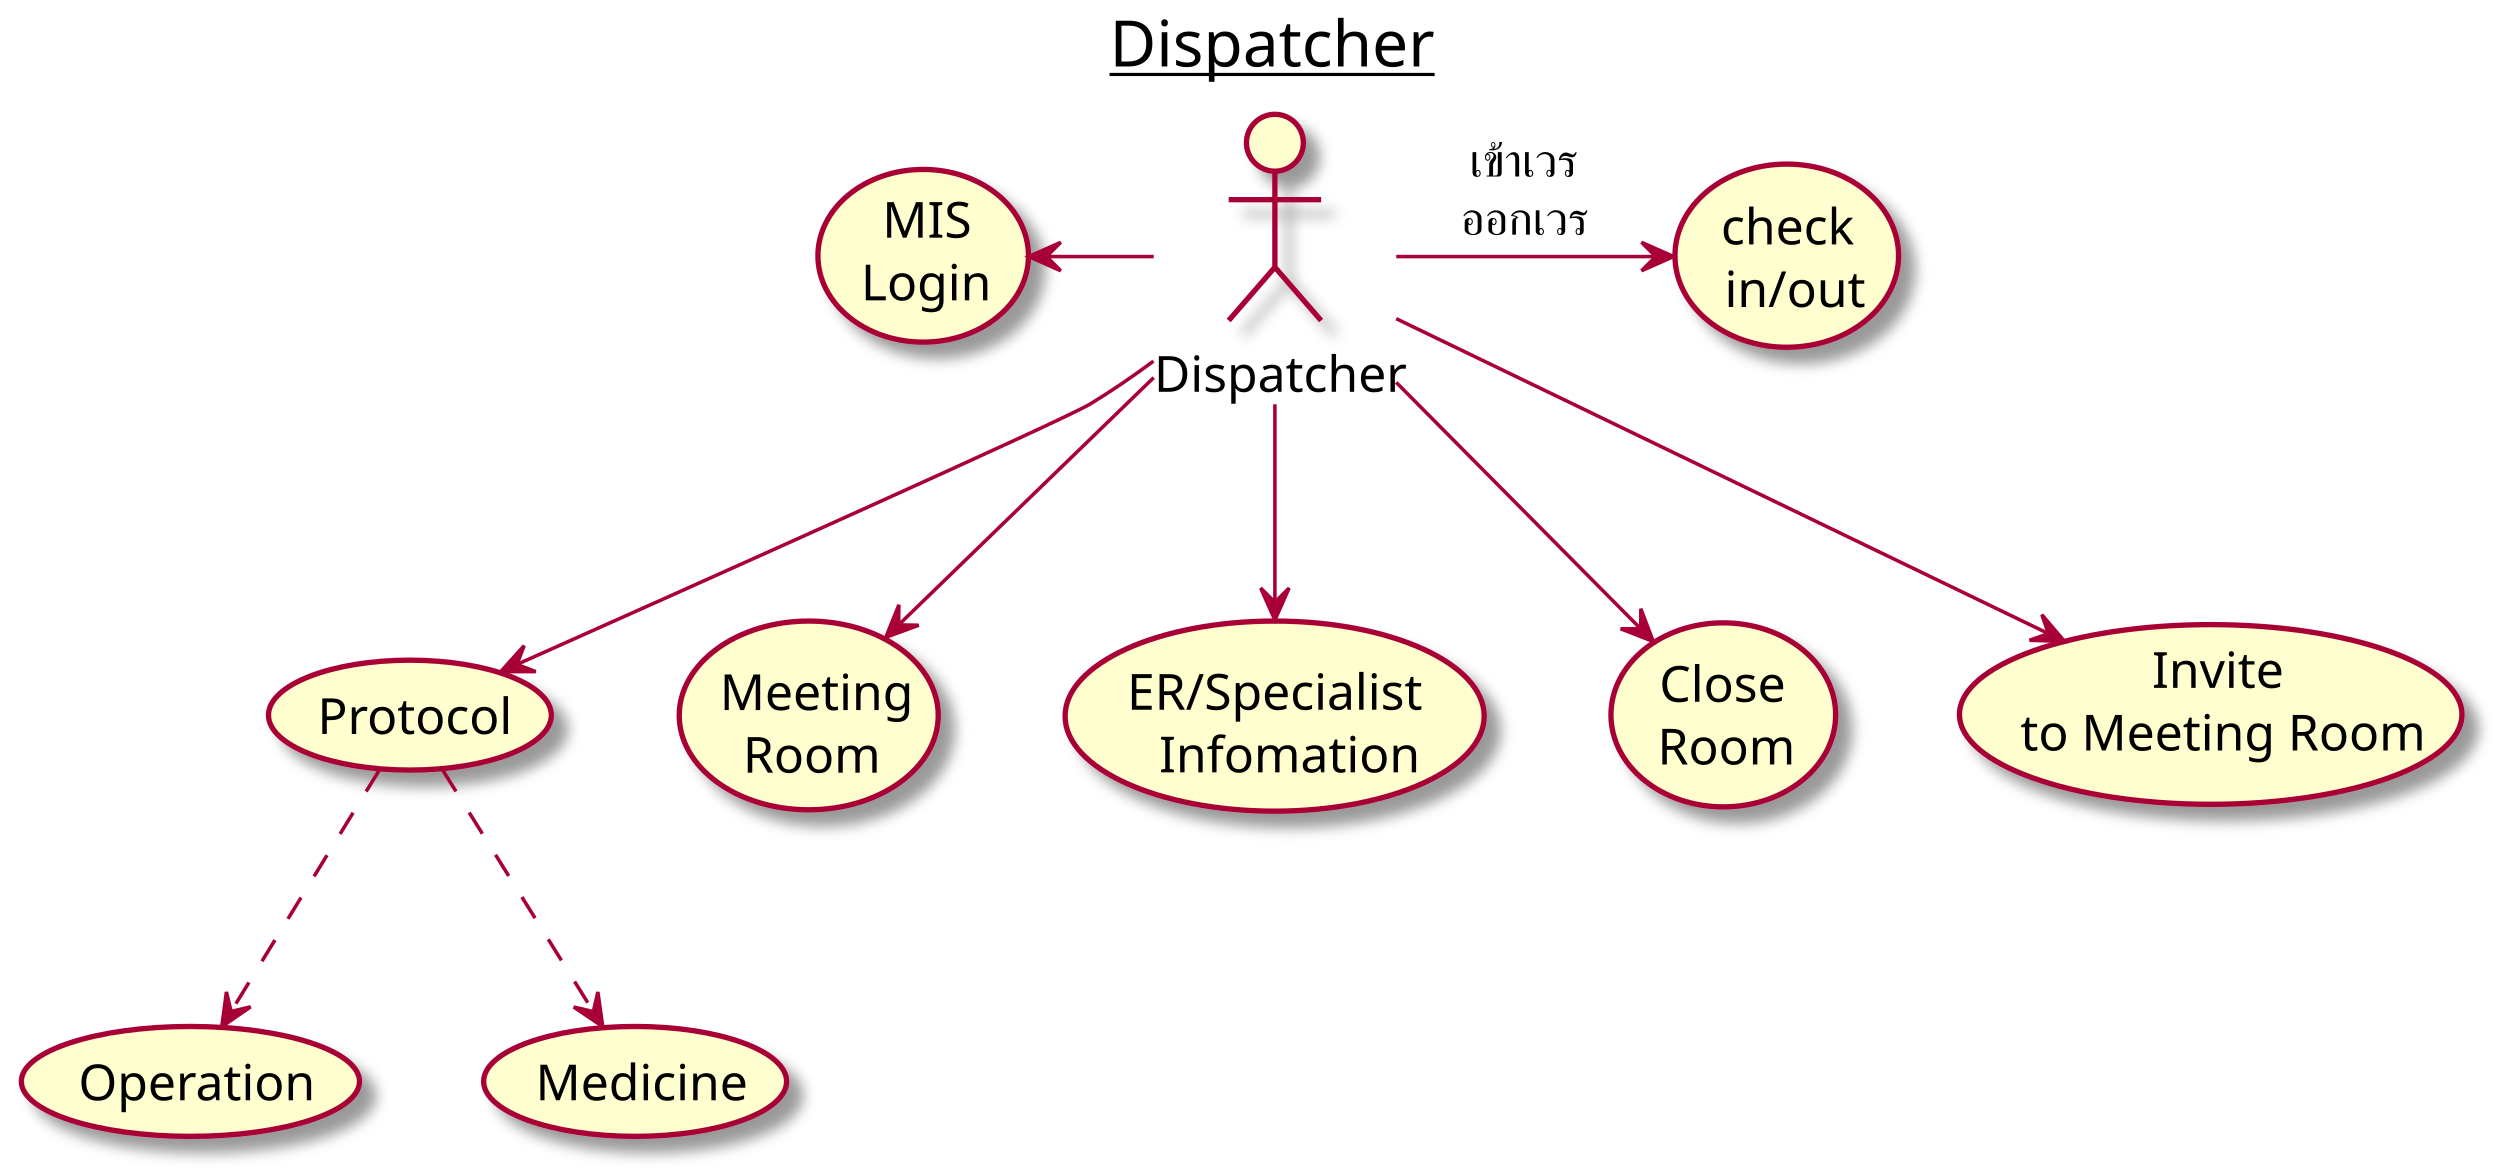
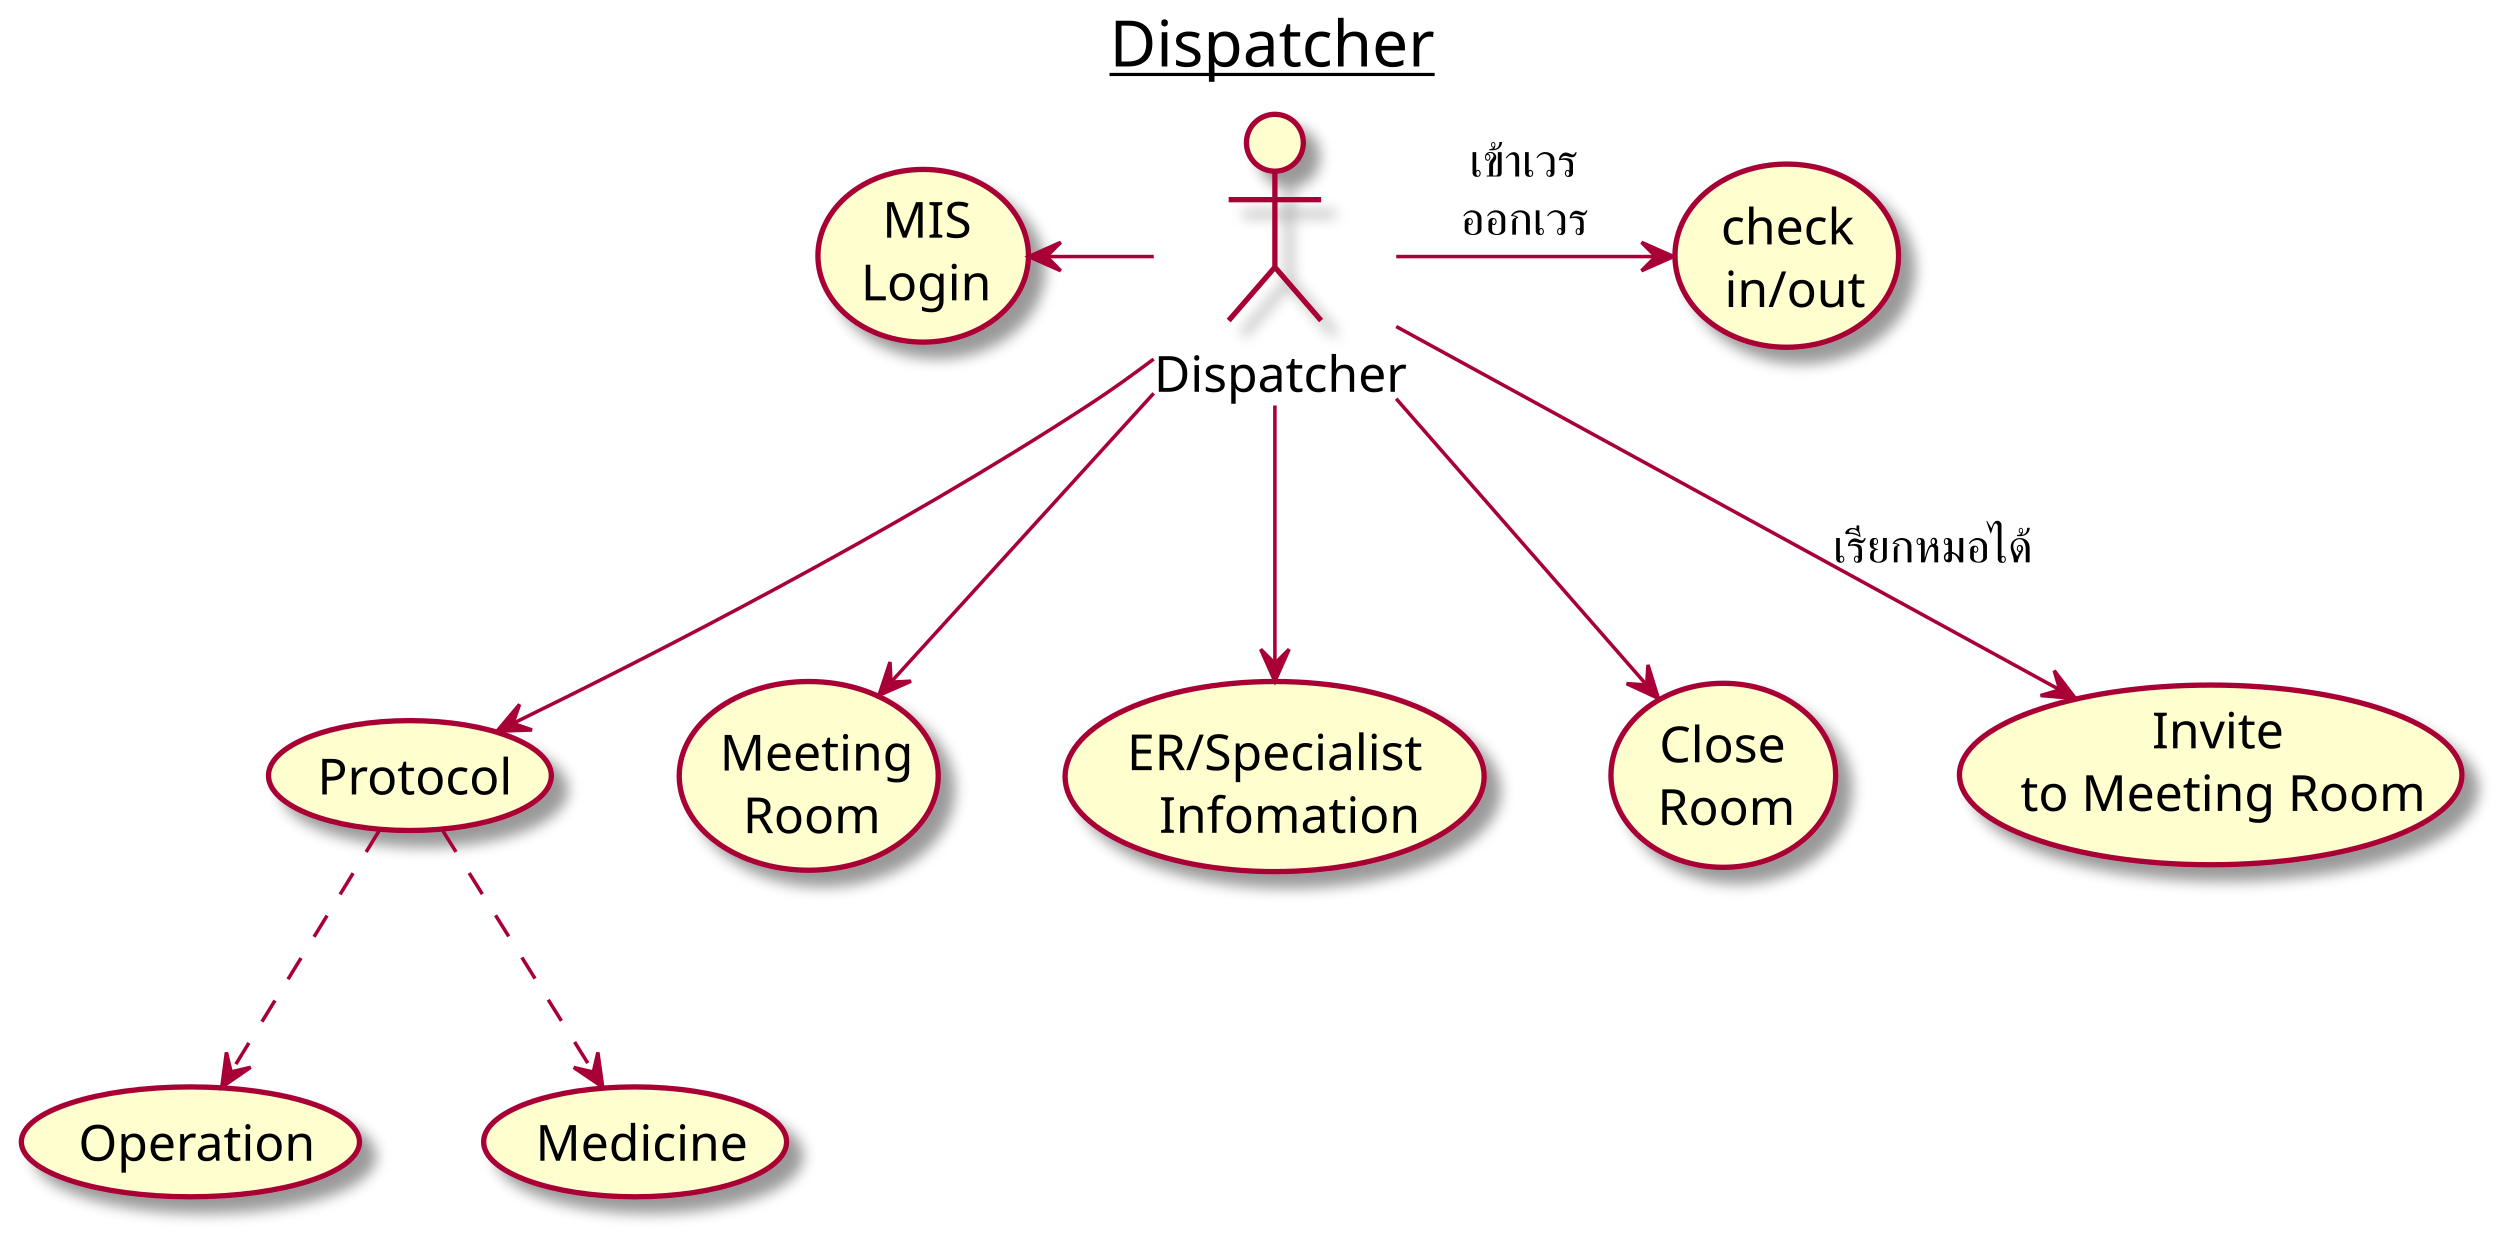
- <svg xmlns="http://www.w3.org/2000/svg" contentScriptType="application/ecmascript" contentStyleType="text/css" height="330px" preserveAspectRatio="none" style="width:703px;height:330px;" version="1.1" viewBox="0 0 703 330" width="703px" zoomAndPan="magnify">
+ <svg xmlns="http://www.w3.org/2000/svg" contentScriptType="application/ecmascript" contentStyleType="text/css" height="347px" preserveAspectRatio="none" style="width:703px;height:347px;" version="1.1" viewBox="0 0 703 347" width="703px" zoomAndPan="magnify">
  <defs>
-     <filter height="300%" id="f1v0h2d57xxkoy" width="300%" x="-1" y="-1">
+     <filter height="300%" id="f16wa633l4ev3f" width="300%" x="-1" y="-1">
      <feGaussianBlur result="blurOut" stdDeviation="2.0" />
      <feColorMatrix in="blurOut" result="blurOut2" type="matrix" values="0 0 0 0 0 0 0 0 0 0 0 0 0 0 0 0 0 0 .4 0" />
      <feOffset dx="4.0" dy="4.0" in="blurOut2" result="blurOut3" />
      <feBlend in="SourceGraphic" in2="blurOut3" mode="normal" />
    </filter>
  </defs>
  <g>
    <text fill="#000000" font-family="sans-serif" font-size="18" lengthAdjust="spacingAndGlyphs" text-decoration="underline" textLength="86" x="312" y="18.686">Dispatcher</text>
-     <ellipse cx="358.5" cy="40.141" fill="#FEFECE" filter="url(#f1v0h2d57xxkoy)" rx="8" ry="8" style="stroke: #A80036; stroke-width: 1.5;" />
-     <path d="M358.5,48.141 L358.5,75.141 M345.5,56.141 L371.5,56.141 M358.5,75.141 L345.5,90.141 M358.5,75.141 L371.5,90.141 " fill="none" filter="url(#f1v0h2d57xxkoy)" style="stroke: #A80036; stroke-width: 1.5;" />
+     <ellipse cx="358.5" cy="40.141" fill="#FEFECE" filter="url(#f16wa633l4ev3f)" rx="8" ry="8" style="stroke: #A80036; stroke-width: 1.5;" />
+     <path d="M358.5,48.141 L358.5,75.141 M345.5,56.141 L371.5,56.141 M358.5,75.141 L345.5,90.141 M358.5,75.141 L371.5,90.141 " fill="none" filter="url(#f16wa633l4ev3f)" style="stroke: #A80036; stroke-width: 1.5;" />
    <text fill="#000000" font-family="sans-serif" font-size="14" lengthAdjust="spacingAndGlyphs" textLength="68" x="324.5" y="110.174">Dispatcher</text>
-     <ellipse cx="115.27" cy="201.092" fill="#FEFECE" filter="url(#f1v0h2d57xxkoy)" rx="39.77" ry="15.452" style="stroke: #A80036; stroke-width: 1.5;" />
-     <text fill="#000000" font-family="sans-serif" font-size="14" lengthAdjust="spacingAndGlyphs" textLength="52" x="89.27" y="206.397">Protocol</text>
-     <ellipse cx="53.548" cy="304.092" fill="#FEFECE" filter="url(#f1v0h2d57xxkoy)" rx="47.548" ry="15.452" style="stroke: #A80036; stroke-width: 1.5;" />
-     <text fill="#000000" font-family="sans-serif" font-size="14" lengthAdjust="spacingAndGlyphs" textLength="63" x="22.048" y="309.397">Operation</text>
-     <ellipse cx="178.598" cy="304.092" fill="#FEFECE" filter="url(#f1v0h2d57xxkoy)" rx="42.598" ry="15.452" style="stroke: #A80036; stroke-width: 1.5;" />
-     <text fill="#000000" font-family="sans-serif" font-size="14" lengthAdjust="spacingAndGlyphs" textLength="56" x="150.598" y="309.397">Medicine</text>
-     <ellipse cx="502.442" cy="71.894" fill="#FEFECE" filter="url(#f1v0h2d57xxkoy)" rx="31.442" ry="25.753" style="stroke: #A80036; stroke-width: 1.5;" />
+     <ellipse cx="115.27" cy="218.092" fill="#FEFECE" filter="url(#f16wa633l4ev3f)" rx="39.77" ry="15.452" style="stroke: #A80036; stroke-width: 1.5;" />
+     <text fill="#000000" font-family="sans-serif" font-size="14" lengthAdjust="spacingAndGlyphs" textLength="52" x="89.27" y="223.397">Protocol</text>
+     <ellipse cx="53.548" cy="321.092" fill="#FEFECE" filter="url(#f16wa633l4ev3f)" rx="47.548" ry="15.452" style="stroke: #A80036; stroke-width: 1.5;" />
+     <text fill="#000000" font-family="sans-serif" font-size="14" lengthAdjust="spacingAndGlyphs" textLength="63" x="22.048" y="326.397">Operation</text>
+     <ellipse cx="178.598" cy="321.092" fill="#FEFECE" filter="url(#f16wa633l4ev3f)" rx="42.598" ry="15.452" style="stroke: #A80036; stroke-width: 1.5;" />
+     <text fill="#000000" font-family="sans-serif" font-size="14" lengthAdjust="spacingAndGlyphs" textLength="56" x="150.598" y="326.397">Medicine</text>
+     <ellipse cx="502.442" cy="71.894" fill="#FEFECE" filter="url(#f16wa633l4ev3f)" rx="31.442" ry="25.753" style="stroke: #A80036; stroke-width: 1.5;" />
    <text fill="#000000" font-family="sans-serif" font-size="14" lengthAdjust="spacingAndGlyphs" textLength="37" x="483.942" y="68.721">check</text>
    <text fill="#000000" font-family="sans-serif" font-size="14" lengthAdjust="spacingAndGlyphs" textLength="35" x="484.942" y="86.331">in/out</text>
-     <ellipse cx="259.602" cy="71.922" fill="#FEFECE" filter="url(#f1v0h2d57xxkoy)" rx="29.602" ry="24.282" style="stroke: #A80036; stroke-width: 1.5;" />
+     <ellipse cx="259.602" cy="71.922" fill="#FEFECE" filter="url(#f16wa633l4ev3f)" rx="29.602" ry="24.282" style="stroke: #A80036; stroke-width: 1.5;" />
    <text fill="#000000" font-family="sans-serif" font-size="14" lengthAdjust="spacingAndGlyphs" textLength="23" x="248.102" y="66.841">MIS</text>
    <text fill="#000000" font-family="sans-serif" font-size="14" lengthAdjust="spacingAndGlyphs" textLength="35" x="242.102" y="84.451">Login</text>
-     <ellipse cx="227.416" cy="201.178" fill="#FEFECE" filter="url(#f1v0h2d57xxkoy)" rx="36.416" ry="26.537" style="stroke: #A80036; stroke-width: 1.5;" />
-     <text fill="#000000" font-family="sans-serif" font-size="14" lengthAdjust="spacingAndGlyphs" textLength="50" x="202.416" y="199.669">Meeting</text>
-     <text fill="#000000" font-family="sans-serif" font-size="14" lengthAdjust="spacingAndGlyphs" textLength="37" x="208.916" y="217.279">Room</text>
-     <ellipse cx="358.425" cy="201.371" fill="#FEFECE" filter="url(#f1v0h2d57xxkoy)" rx="58.925" ry="26.73" style="stroke: #A80036; stroke-width: 1.5;" />
-     <text fill="#000000" font-family="sans-serif" font-size="14" lengthAdjust="spacingAndGlyphs" textLength="83" x="316.925" y="199.573">ER/Specialist</text>
-     <text fill="#000000" font-family="sans-serif" font-size="14" lengthAdjust="spacingAndGlyphs" textLength="65" x="325.925" y="217.183">Infomation</text>
-     <ellipse cx="484.595" cy="201.017" fill="#FEFECE" filter="url(#f1v0h2d57xxkoy)" rx="31.595" ry="25.876" style="stroke: #A80036; stroke-width: 1.5;" />
-     <text fill="#000000" font-family="sans-serif" font-size="14" lengthAdjust="spacingAndGlyphs" textLength="36" x="466.595" y="197.351">Close</text>
-     <text fill="#000000" font-family="sans-serif" font-size="14" lengthAdjust="spacingAndGlyphs" textLength="37" x="466.095" y="214.96">Room</text>
-     <ellipse cx="621.646" cy="200.906" fill="#FEFECE" filter="url(#f1v0h2d57xxkoy)" rx="70.646" ry="25.265" style="stroke: #A80036; stroke-width: 1.5;" />
-     <text fill="#000000" font-family="sans-serif" font-size="14" lengthAdjust="spacingAndGlyphs" textLength="33" x="605.146" y="193.423">Invite</text>
-     <text fill="#000000" font-family="sans-serif" font-size="14" lengthAdjust="spacingAndGlyphs" textLength="107" x="568.146" y="211.032">to Meeting Room</text>
-     <path d="M106.617,216.612 C95.751,234.311 77.322,264.333 65.282,283.948 " fill="none" id="Protocol-&gt;Ops" style="stroke: #A80036; stroke-width: 1.0; stroke-dasharray: 7.0,7.0;" />
-     <polygon fill="#A80036" points="62.367,288.697,70.484,283.119,64.982,284.435,63.666,278.934,62.367,288.697" style="stroke: #A80036; stroke-width: 1.0;" />
-     <path d="M124.526,216.612 C135.661,234.462 154.611,264.843 166.838,284.444 " fill="none" id="Protocol-&gt;Med" style="stroke: #A80036; stroke-width: 1.0; stroke-dasharray: 7.0,7.0;" />
-     <polygon fill="#A80036" points="169.49,288.697,168.121,278.943,166.844,284.454,161.333,283.177,169.49,288.697" style="stroke: #A80036; stroke-width: 1.0;" />
+     <ellipse cx="227.416" cy="218.178" fill="#FEFECE" filter="url(#f16wa633l4ev3f)" rx="36.416" ry="26.537" style="stroke: #A80036; stroke-width: 1.5;" />
+     <text fill="#000000" font-family="sans-serif" font-size="14" lengthAdjust="spacingAndGlyphs" textLength="50" x="202.416" y="216.669">Meeting</text>
+     <text fill="#000000" font-family="sans-serif" font-size="14" lengthAdjust="spacingAndGlyphs" textLength="37" x="208.916" y="234.279">Room</text>
+     <ellipse cx="358.425" cy="218.371" fill="#FEFECE" filter="url(#f16wa633l4ev3f)" rx="58.925" ry="26.73" style="stroke: #A80036; stroke-width: 1.5;" />
+     <text fill="#000000" font-family="sans-serif" font-size="14" lengthAdjust="spacingAndGlyphs" textLength="83" x="316.925" y="216.573">ER/Specialist</text>
+     <text fill="#000000" font-family="sans-serif" font-size="14" lengthAdjust="spacingAndGlyphs" textLength="65" x="325.925" y="234.183">Infomation</text>
+     <ellipse cx="484.595" cy="218.017" fill="#FEFECE" filter="url(#f16wa633l4ev3f)" rx="31.595" ry="25.876" style="stroke: #A80036; stroke-width: 1.5;" />
+     <text fill="#000000" font-family="sans-serif" font-size="14" lengthAdjust="spacingAndGlyphs" textLength="36" x="466.595" y="214.351">Close</text>
+     <text fill="#000000" font-family="sans-serif" font-size="14" lengthAdjust="spacingAndGlyphs" textLength="37" x="466.095" y="231.96">Room</text>
+     <ellipse cx="621.646" cy="217.906" fill="#FEFECE" filter="url(#f16wa633l4ev3f)" rx="70.646" ry="25.265" style="stroke: #A80036; stroke-width: 1.5;" />
+     <text fill="#000000" font-family="sans-serif" font-size="14" lengthAdjust="spacingAndGlyphs" textLength="33" x="605.146" y="210.423">Invite</text>
+     <text fill="#000000" font-family="sans-serif" font-size="14" lengthAdjust="spacingAndGlyphs" textLength="107" x="568.146" y="228.032">to Meeting Room</text>
+     <path d="M106.617,233.612 C95.751,251.311 77.322,281.333 65.282,300.948 " fill="none" id="Protocol-&gt;Ops" style="stroke: #A80036; stroke-width: 1.0; stroke-dasharray: 7.0,7.0;" />
+     <polygon fill="#A80036" points="62.367,305.697,70.484,300.119,64.982,301.435,63.666,295.934,62.367,305.697" style="stroke: #A80036; stroke-width: 1.0;" />
+     <path d="M124.526,233.612 C135.661,251.462 154.611,281.843 166.838,301.444 " fill="none" id="Protocol-&gt;Med" style="stroke: #A80036; stroke-width: 1.0; stroke-dasharray: 7.0,7.0;" />
+     <polygon fill="#A80036" points="169.49,305.697,168.121,295.943,166.844,301.454,161.333,300.177,169.49,305.697" style="stroke: #A80036; stroke-width: 1.0;" />
    <path d="M392.626,72.141 C414.493,72.141 442.876,72.141 465.316,72.141 " fill="none" id="Dispatcher-&gt;checkIn" style="stroke: #A80036; stroke-width: 1.0;" />
    <polygon fill="#A80036" points="470.592,72.141,461.592,68.141,465.592,72.141,461.592,76.141,470.592,72.141" style="stroke: #A80036; stroke-width: 1.0;" />
    <text fill="#000000" font-family="sans-serif" font-size="13" lengthAdjust="spacingAndGlyphs" textLength="37" x="413.25" y="49.636">เข้าเวร</text>
    <text fill="#000000" font-family="sans-serif" font-size="13" lengthAdjust="spacingAndGlyphs" textLength="42" x="410.75" y="65.987">ออกเวร</text>
    <path d="M294.495,72.141 C304.473,72.141 314.451,72.141 324.429,72.141 " fill="none" id="MISLogin&lt;-Dispatcher" style="stroke: #A80036; stroke-width: 1.0;" />
    <polygon fill="#A80036" points="289.277,72.141,298.277,76.141,294.277,72.141,298.277,68.141,289.277,72.141" style="stroke: #A80036; stroke-width: 1.0;" />
-     <path d="M324.423,106.177 C302.014,127.903 273.173,155.863 252.797,175.617 " fill="none" id="Dispatcher-&gt;MeetingRoom" style="stroke: #A80036; stroke-width: 1.0;" />
-     <polygon fill="#A80036" points="249.094,179.206,258.34,175.814,252.684,175.726,252.772,170.069,249.094,179.206" style="stroke: #A80036; stroke-width: 1.0;" />
-     <path d="M358.5,113.674 C358.5,131.699 358.5,152.579 358.5,169.304 " fill="none" id="Dispatcher-&gt;ERSpecialistInfomation" style="stroke: #A80036; stroke-width: 1.0;" />
-     <polygon fill="#A80036" points="358.5,174.353,362.5,165.353,358.5,169.353,354.5,165.353,358.5,174.353" style="stroke: #A80036; stroke-width: 1.0;" />
-     <path d="M392.597,107.509 C414.325,129.409 441.909,157.212 461.162,176.618 " fill="none" id="Dispatcher-&gt;CloseRoom" style="stroke: #A80036; stroke-width: 1.0;" />
-     <polygon fill="#A80036" points="464.898,180.383,461.4,171.176,461.377,176.833,455.72,176.81,464.898,180.383" style="stroke: #A80036; stroke-width: 1.0;" />
-     <path d="M324.35,101.555 C318.554,105.843 312.474,110.031 306.5,113.641 C299.105,118.109 197.607,163.534 145.667,186.703 " fill="none" id="Dispatcher-&gt;Protocol" style="stroke: #A80036; stroke-width: 1.0;" />
-     <polygon fill="#A80036" points="140.8,188.874,150.649,188.859,145.366,186.836,147.389,181.554,140.8,188.874" style="stroke: #A80036; stroke-width: 1.0;" />
-     <path d="M392.613,89.614 C439.429,112.221 523.71,152.919 575.899,178.121 " fill="none" id="Dispatcher-&gt;InviteToMeetingRoom" style="stroke: #A80036; stroke-width: 1.0;" />
-     <polygon fill="#A80036" points="580.534,180.359,574.169,172.843,576.031,178.185,570.69,180.047,580.534,180.359" style="stroke: #A80036; stroke-width: 1.0;" />
+     <path d="M324.423,110.599 C301.204,136.123 271.081,169.236 250.622,191.724 " fill="none" id="Dispatcher-&gt;MeetingRoom" style="stroke: #A80036; stroke-width: 1.0;" />
+     <polygon fill="#A80036" points="247.172,195.517,256.187,191.55,250.536,191.818,250.269,186.167,247.172,195.517" style="stroke: #A80036; stroke-width: 1.0;" />
+     <path d="M358.5,114.02 C358.5,137.017 358.5,165.257 358.5,186.367 " fill="none" id="Dispatcher-&gt;ERSpecialistInfomation" style="stroke: #A80036; stroke-width: 1.0;" />
+     <polygon fill="#A80036" points="358.5,191.573,362.5,182.573,358.5,186.573,354.5,182.573,358.5,191.573" style="stroke: #A80036; stroke-width: 1.0;" />
+     <path d="M392.597,112.109 C414.965,137.672 443.538,170.327 462.84,192.387 " fill="none" id="Dispatcher-&gt;CloseRoom" style="stroke: #A80036; stroke-width: 1.0;" />
+     <polygon fill="#A80036" points="466.333,196.379,463.416,186.972,463.04,192.616,457.396,192.24,466.333,196.379" style="stroke: #A80036; stroke-width: 1.0;" />
+     <path d="M324.402,100.975 C318.549,105.38 312.438,109.758 306.5,113.641 C251.52,149.595 182.936,184.537 144.712,203.2 " fill="none" id="Dispatcher-&gt;Protocol" style="stroke: #A80036; stroke-width: 1.0;" />
+     <polygon fill="#A80036" points="139.751,205.614,149.594,205.271,144.247,203.425,146.092,198.078,139.751,205.614" style="stroke: #A80036; stroke-width: 1.0;" />
+     <path d="M392.613,91.819 C440.373,117.969 527.125,165.468 579.017,193.88 " fill="none" id="Dispatcher-&gt;InviteToMeetingRoom" style="stroke: #A80036; stroke-width: 1.0;" />
+     <polygon fill="#A80036" points="583.618,196.4,577.645,188.569,579.232,193.998,573.803,195.586,583.618,196.4" style="stroke: #A80036; stroke-width: 1.0;" />
+     <text fill="#000000" font-family="sans-serif" font-size="13" lengthAdjust="spacingAndGlyphs" textLength="66" x="515.5" y="158.136">เรียกหมอได้</text>
  </g>
</svg>
